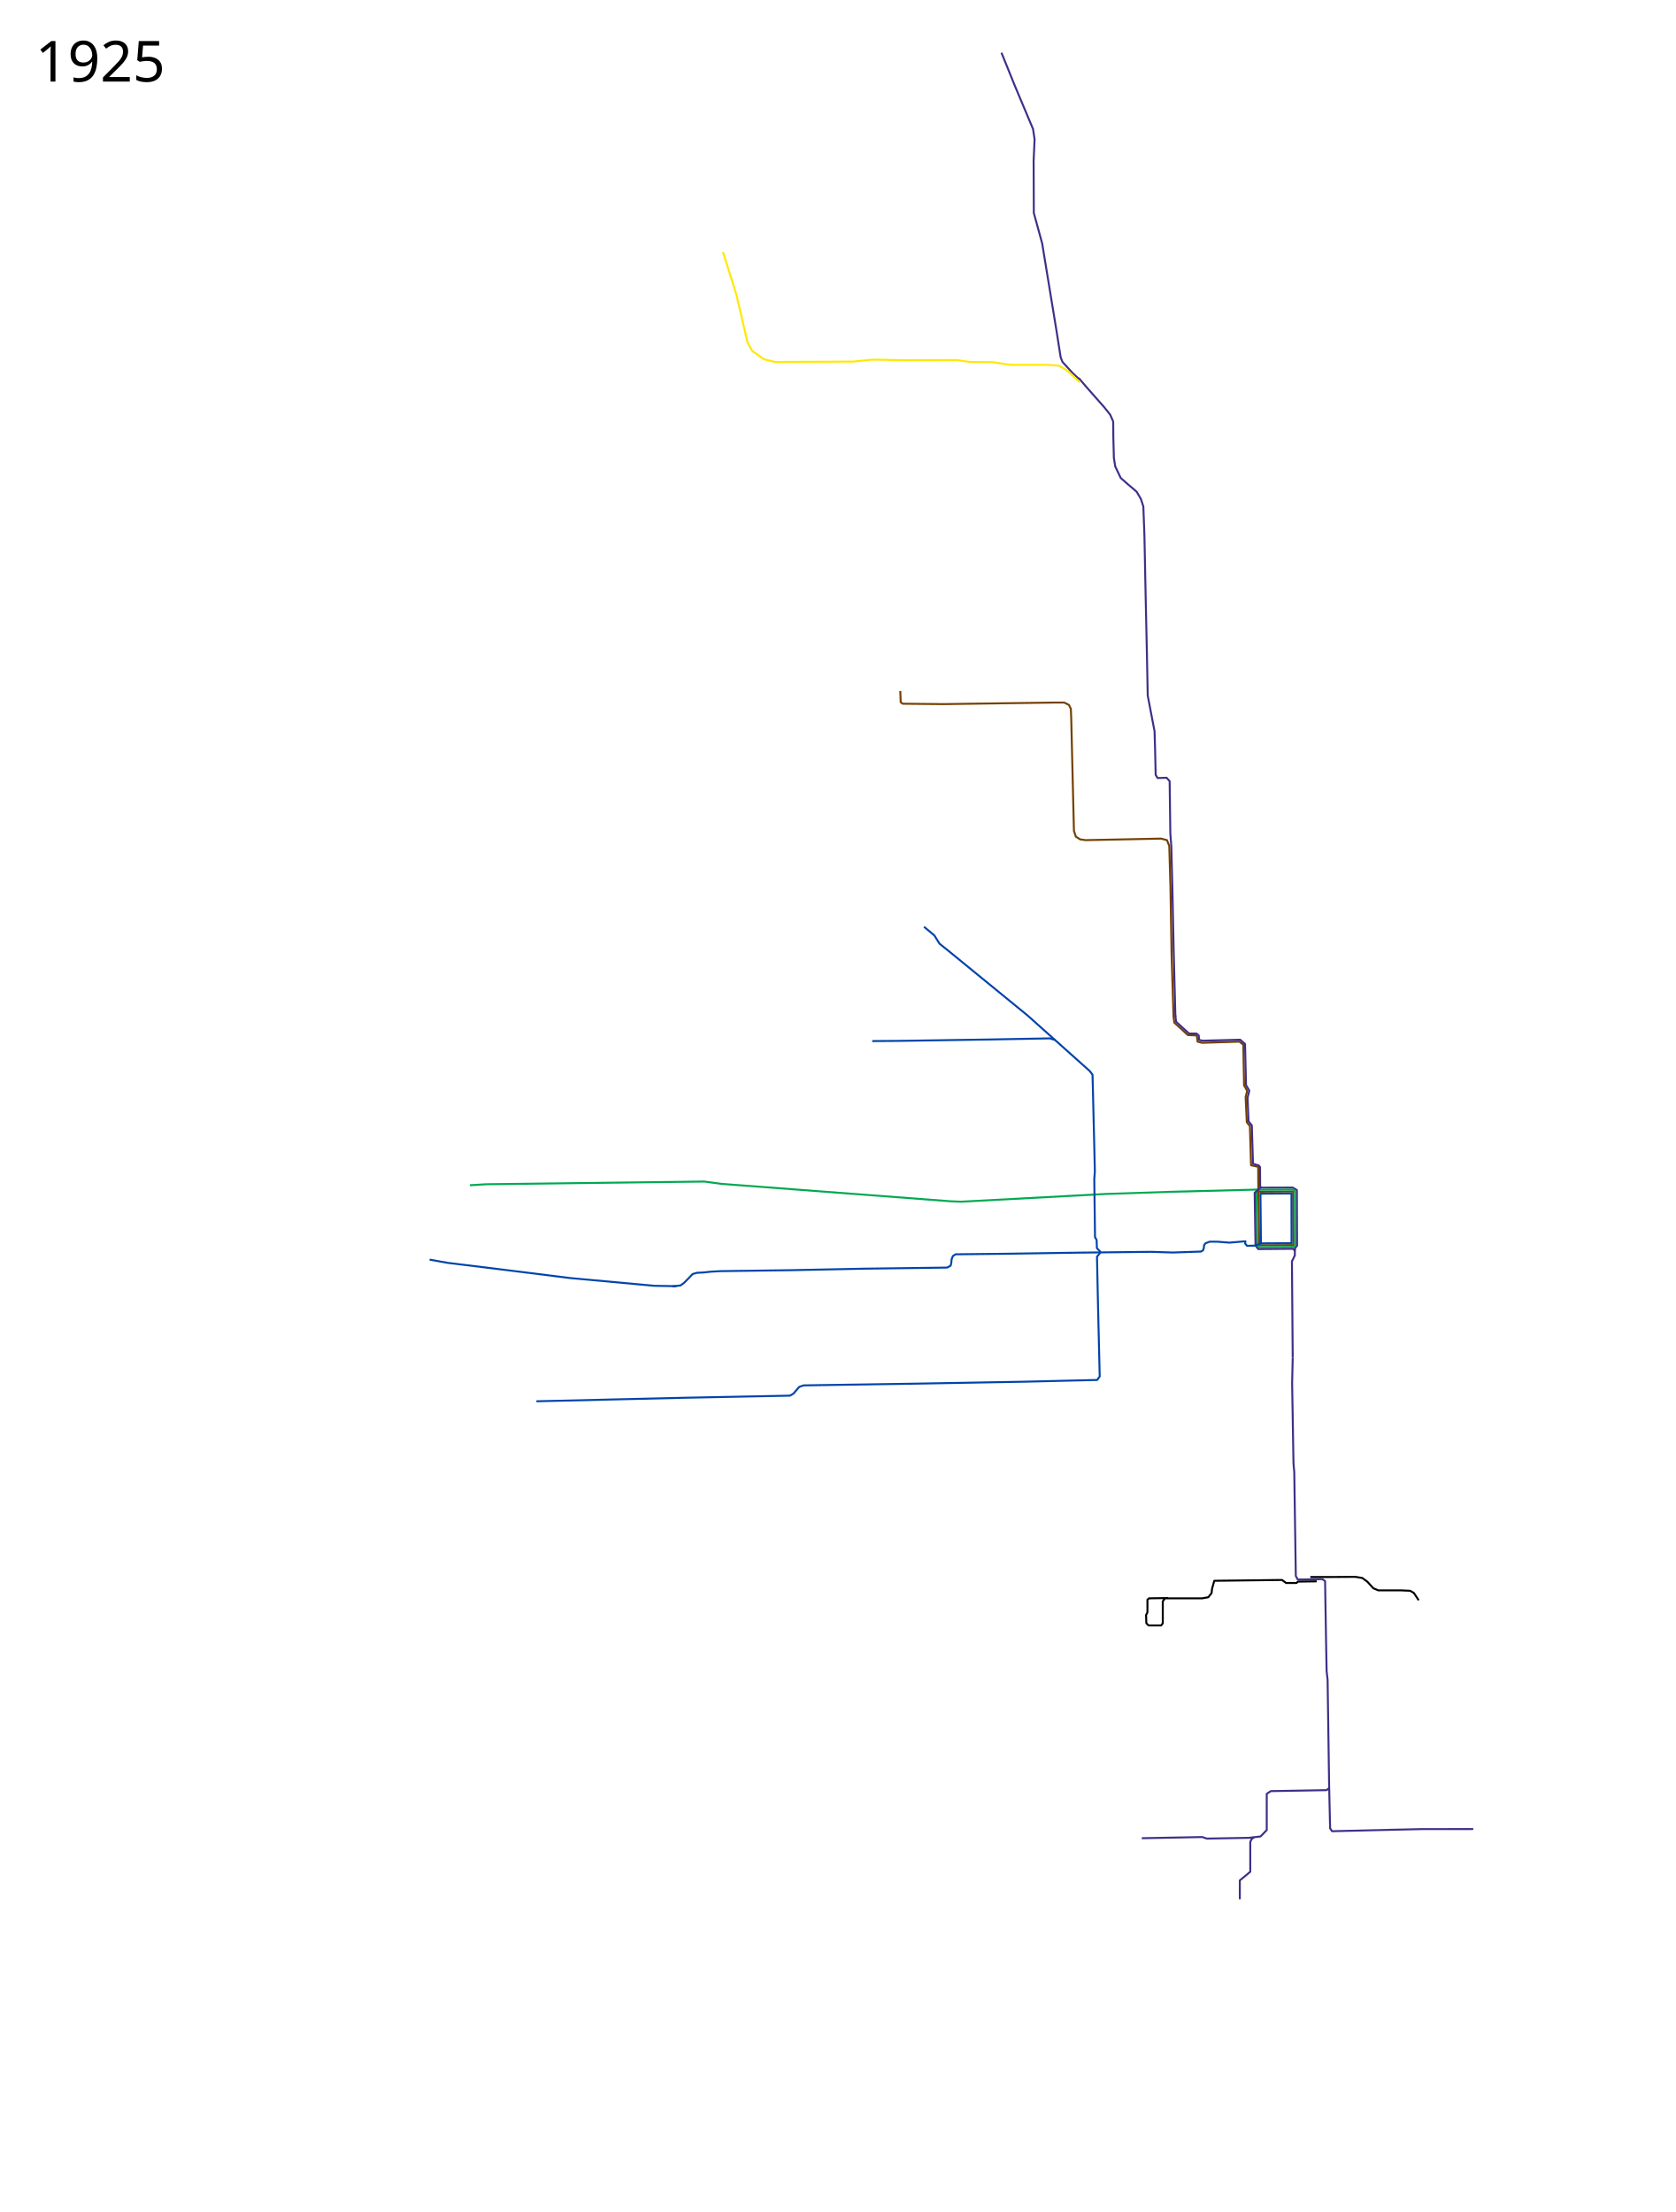
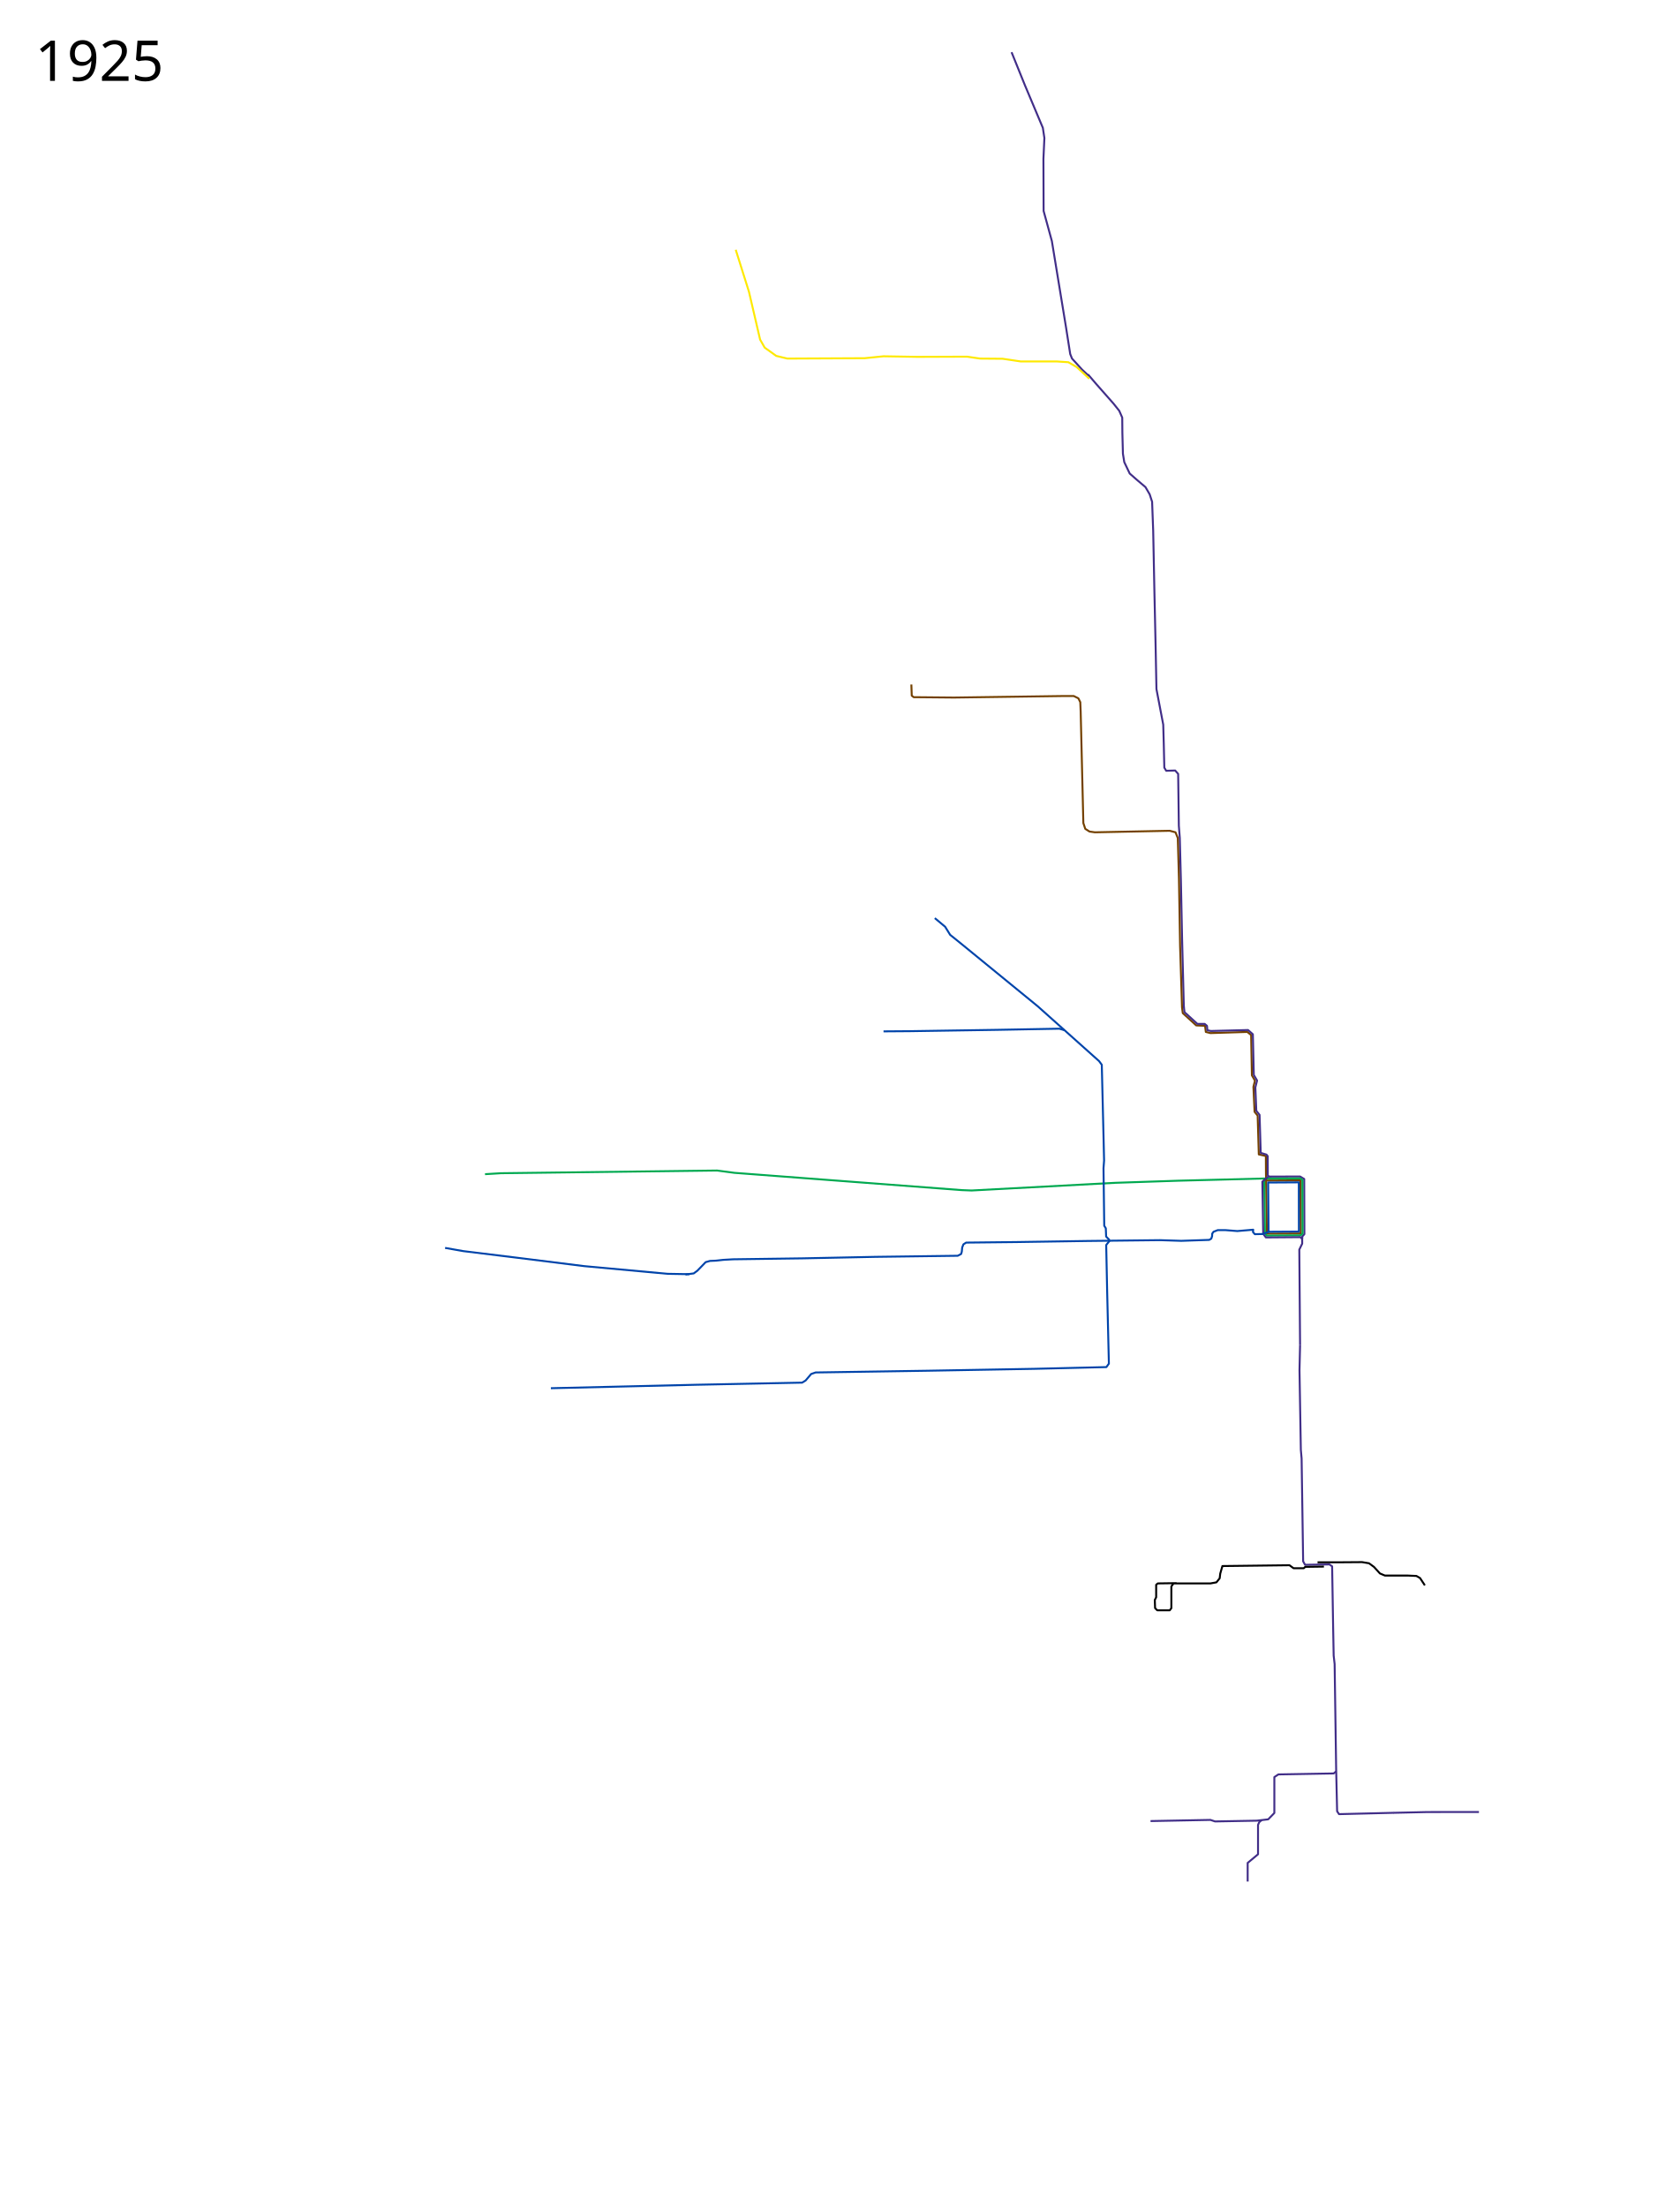
- <svg xmlns="http://www.w3.org/2000/svg" width="4250" height="5610">
+ <svg xmlns="http://www.w3.org/2000/svg" width="4300" height="5650" viewBox="-50, 0, 4300, 5650">
  <path d="M3278.171 3443.775l-1.474 63.883 3.44 203.933 1.965 22.113 3.932 263.394 4.914 8.845 62.408-.982 6.88 4.914 2.457 149.387 1.474 79.117 2.457 21.622 3.932 270.273 2.457 106.635 4.914 7.371 140.05-3.44M2735.363 958.584l20.849 24.324 44.13 50.036 14.941 18.764 7.644 17.374.348 39.265 1.39 53.164 3.475 21.543 13.899 29.188 17.374 15.29 22.933 19.458 10.772 18.416 6.254 19.112 2.78 74.012 3.127 156.365 3.128 142.117 2.085 107.023 17.373 91.04 1.39 49.34 1.39 60.81 4.865 7.991 22.933-.695 7.645 8.687 1.737 132.736 2.433 31.273 2.78 107.023 3.127 152.542 4.517 174.781" fill="none" stroke="#412e88" stroke-width="5" stroke-linejoin="round" />
  <path d="M2791.019 3175.755l-9.168 11.506 2.457 118.429 4.422 185.26-6.388 8.845-183.786 4.423-274.696 4.914-285.998 4.423-11.303 3.93-14.25 16.709-8.846 5.405-269.782 5.405-373.469 8.87" fill="none" stroke="#04a" stroke-width="5" stroke-linejoin="round" />
  <path d="M3197.09 3016.745l-230.47 5.895-161.673 5.405-367.572 19.656-25.553-.983-581.825-44.226-44.227-5.897-553.323 6.88-40.787 2.481" fill="none" stroke="#00a950" stroke-width="5" stroke-linejoin="round" />
  <path d="M2539.588 133.687l34.398 85.013 45.7 108.601 3.932 26.045-2.457 53.563.491 133.17 21.13 77.152 36.365 221.624 10.594 67.54 4.64 11.576 25.553 28.01 17.199 16.217" fill="none" stroke="#412e88" stroke-width="5" stroke-linejoin="round" />
  <path d="M2018.145 2695.672l1256.475-995.174" fill="none" />
  <path d="M2283.073 1752.354l.983 28.502 4.914 3.931 103.196.983 280.101-3.931h26.536l11.794 5.897 4.914 9.828.983 23.587 6.88 285.999 4.914 14.742 10.81 6.88 13.76 1.965 191.648-3.931 14.742 3.931 5.897 14.743 2.949 103.195 2.948 173.958 4.914 156.267 1.966 14.742 34.398 31.45 22.605.983 1.966 15.725 11.793 2.948 94.35-2.948 9.829 7.862 1.965 103.196 7.863 13.759-3.932 15.725 2.949 63.883 7.862 9.828 2.949 99.264 18.098 4.016.203 41.804 2.338 157.13 87.832-.44" fill="none" stroke="#744100" stroke-width="5" stroke-linejoin="round" />
  <path d="M3191.19 3022.303l87.964-.621.737 138.576" fill="none" stroke="#744100" stroke-width="5" stroke-linejoin="round" />
  <path d="M3516.994 4640.865l86.98-1.965 132.095-.139" fill="none" stroke="#412e88" stroke-width="5" stroke-linejoin="round" />
  <path d="M3322.89 3999.58h48.648l65.357-.491 17.69 2.948 12.777 9.337 15.234 16.708 12.777 5.405h58.477l22.113.983 9.337 5.405 12.285 18.674" fill="none" stroke="#000" stroke-width="5" stroke-linejoin="round" />
  <path d="M2343.13 2350.447l26.43 22.087 12.778 20.639 30.467 24.57 193.614 158.233 157.25 140.542 6.88 9.337 4.422 181.82 1.474 63.392-1.474 19.656 1.872 147.212 4.025 6.598.793 21.057 9.035 9.41M1715.008 3261.98l-56.02-.984-213.27-19.656-172.976-21.622-136.786-16.824-46.508-8.237" fill="none" stroke="#04a" stroke-width="5" stroke-linejoin="round" />
  <path d="M2675.216 2637.402l-13.268-3.931-159.216 2.948-224.081 3.44-66.831.491" fill="none" stroke="#04a" stroke-width="5" stroke-linejoin="round" />
  <path d="M3283.577 3166.622v17.199l-7.372 15.234 1.966 244.72" fill="none" stroke="#412e88" stroke-width="5" stroke-linejoin="round" />
  <path d="M3283.577 3171.069l.133-5.527 5.488-6.02-.462-141.28-10.565-6.389-79.404.288-3.236-3.152-.204-49.105-3.152-4.05-14.742-4.424-2.949-97.298-8.354-10.32-2.457-59.951 4.423-17.69-8.354-14.251-2.457-104.179-12.285-10.81-95.333 2.456-8.845-1.965-.983-11.302-5.897-4.915h-18.673l-32.925-29.975-1.965-16.217" fill="none" stroke="#412e88" stroke-width="5" stroke-linejoin="round" />
  <path d="M3194.14 3017.259l84.523-.456 5.405 3.896.491 137.348-4.92 4.46-86.973.7-4.422-6.389-1.966-141.033" fill="none" stroke="#00a950" stroke-width="5" stroke-linejoin="round" />
  <path d="M3196.352 3027.333l1.228 126.045 77.643-.491-.246-126.046-78.625.492z" fill="none" stroke="#04a" stroke-width="5" stroke-linejoin="round" />
  <path d="M3197.09 3011.362l-15.419 13.736 2.15 133.686 6.88 9.09 88.207-.736 5.16 5.405" fill="none" stroke="#412e88" stroke-width="5" stroke-linejoin="round" />
  <path d="M3198.428 3153.453l-16.576 5.672-19.467.428-4.805-5.44.636-6.026-40.655 3.474-30.926-2.432h-19.11l-10.773 4.17-3.474 4.864-.348 6.602-2.085 6.255-5.212 3.127-71.58 2.432-54.554-1.737-185.552 2.085-181.73 2.78-128.915 1.39-6.95 4.517-3.126 7.992-1.043 10.772-1.737 5.907-8.687 4.517-210.919 2.78-185.9 3.822-178.255 2.432-24.67 1.39-19.112 2.085-15.29.695-11.118 3.127-21.196 21.891-9.382 6.95-21.196 2.78" fill="none" stroke="#04a" stroke-width="5" stroke-linejoin="round" />
  <path d="M3180.143 4659.3l-6.641 5.644-2.949 6.88v75.185l-26.536 22.113v47.667" fill="none" stroke="#412e88" stroke-width="5" stroke-linejoin="round" />
  <path d="M3370.555 4534.697l-6.388 5.405-141.525 2.457-10.32 6.88v91.893l-15.724 16.216-28.993 3.44-107.127 1.966-11.794-3.931-153.318 2.973" fill="none" stroke="#412e88" stroke-width="5" stroke-linejoin="round" />
  <path d="M3339.251 4010.524l-47.952.695-3.474 3.474h-26.409l-10.424-7.644-171.654 2.085-5.56 19.459-1.39 11.814-8.338 10.424-15.29 2.78h-94.513l-5.56 7.644v55.597l-4.17 5.56h-31.967l-5.56-5.56-.695-20.849 3.475-6.95v-31.967l4.17-3.475 47.951-.695" fill="none" stroke="#000" stroke-width="5" stroke-linejoin="round" />
  <path d="M2738.607 969.569l-32.433-29.976-21.13-12.285-28.993-1.966h-92.876l-46.192-6.88-57.986-.49-33.416-4.915-126.783.492-86.979-1.474-48.157 4.914-198.037.982-28.502-6.88-29.484-21.13-11.794-20.639-28.501-122.36-33.907-107.618" fill="none" stroke="#fee900" stroke-width="5" stroke-linejoin="round" />
-   <text x="89.453" y="206.961" style="-inkscape-font-specification:Sans" font-size="144px" font-weight="400" font-family="Sans">
-     <tspan x="89.453" y="206.961">1925</tspan>
+   <text x="39.453" y="206.961" style="-inkscape-font-specification:Sans" font-size="144px" font-weight="400" font-family="Sans">
+     <tspan x="39.453" y="206.961">1925</tspan>
  </text>
-   <text x="89.453" y="5507.961" style="-inkscape-font-specification:Sans" font-size="144px" font-weight="400" font-family="Sans" />
+   <text x="39.453" y="5547.961" style="-inkscape-font-specification:Sans" font-size="144px" font-weight="400" font-family="Sans" />
</svg>
